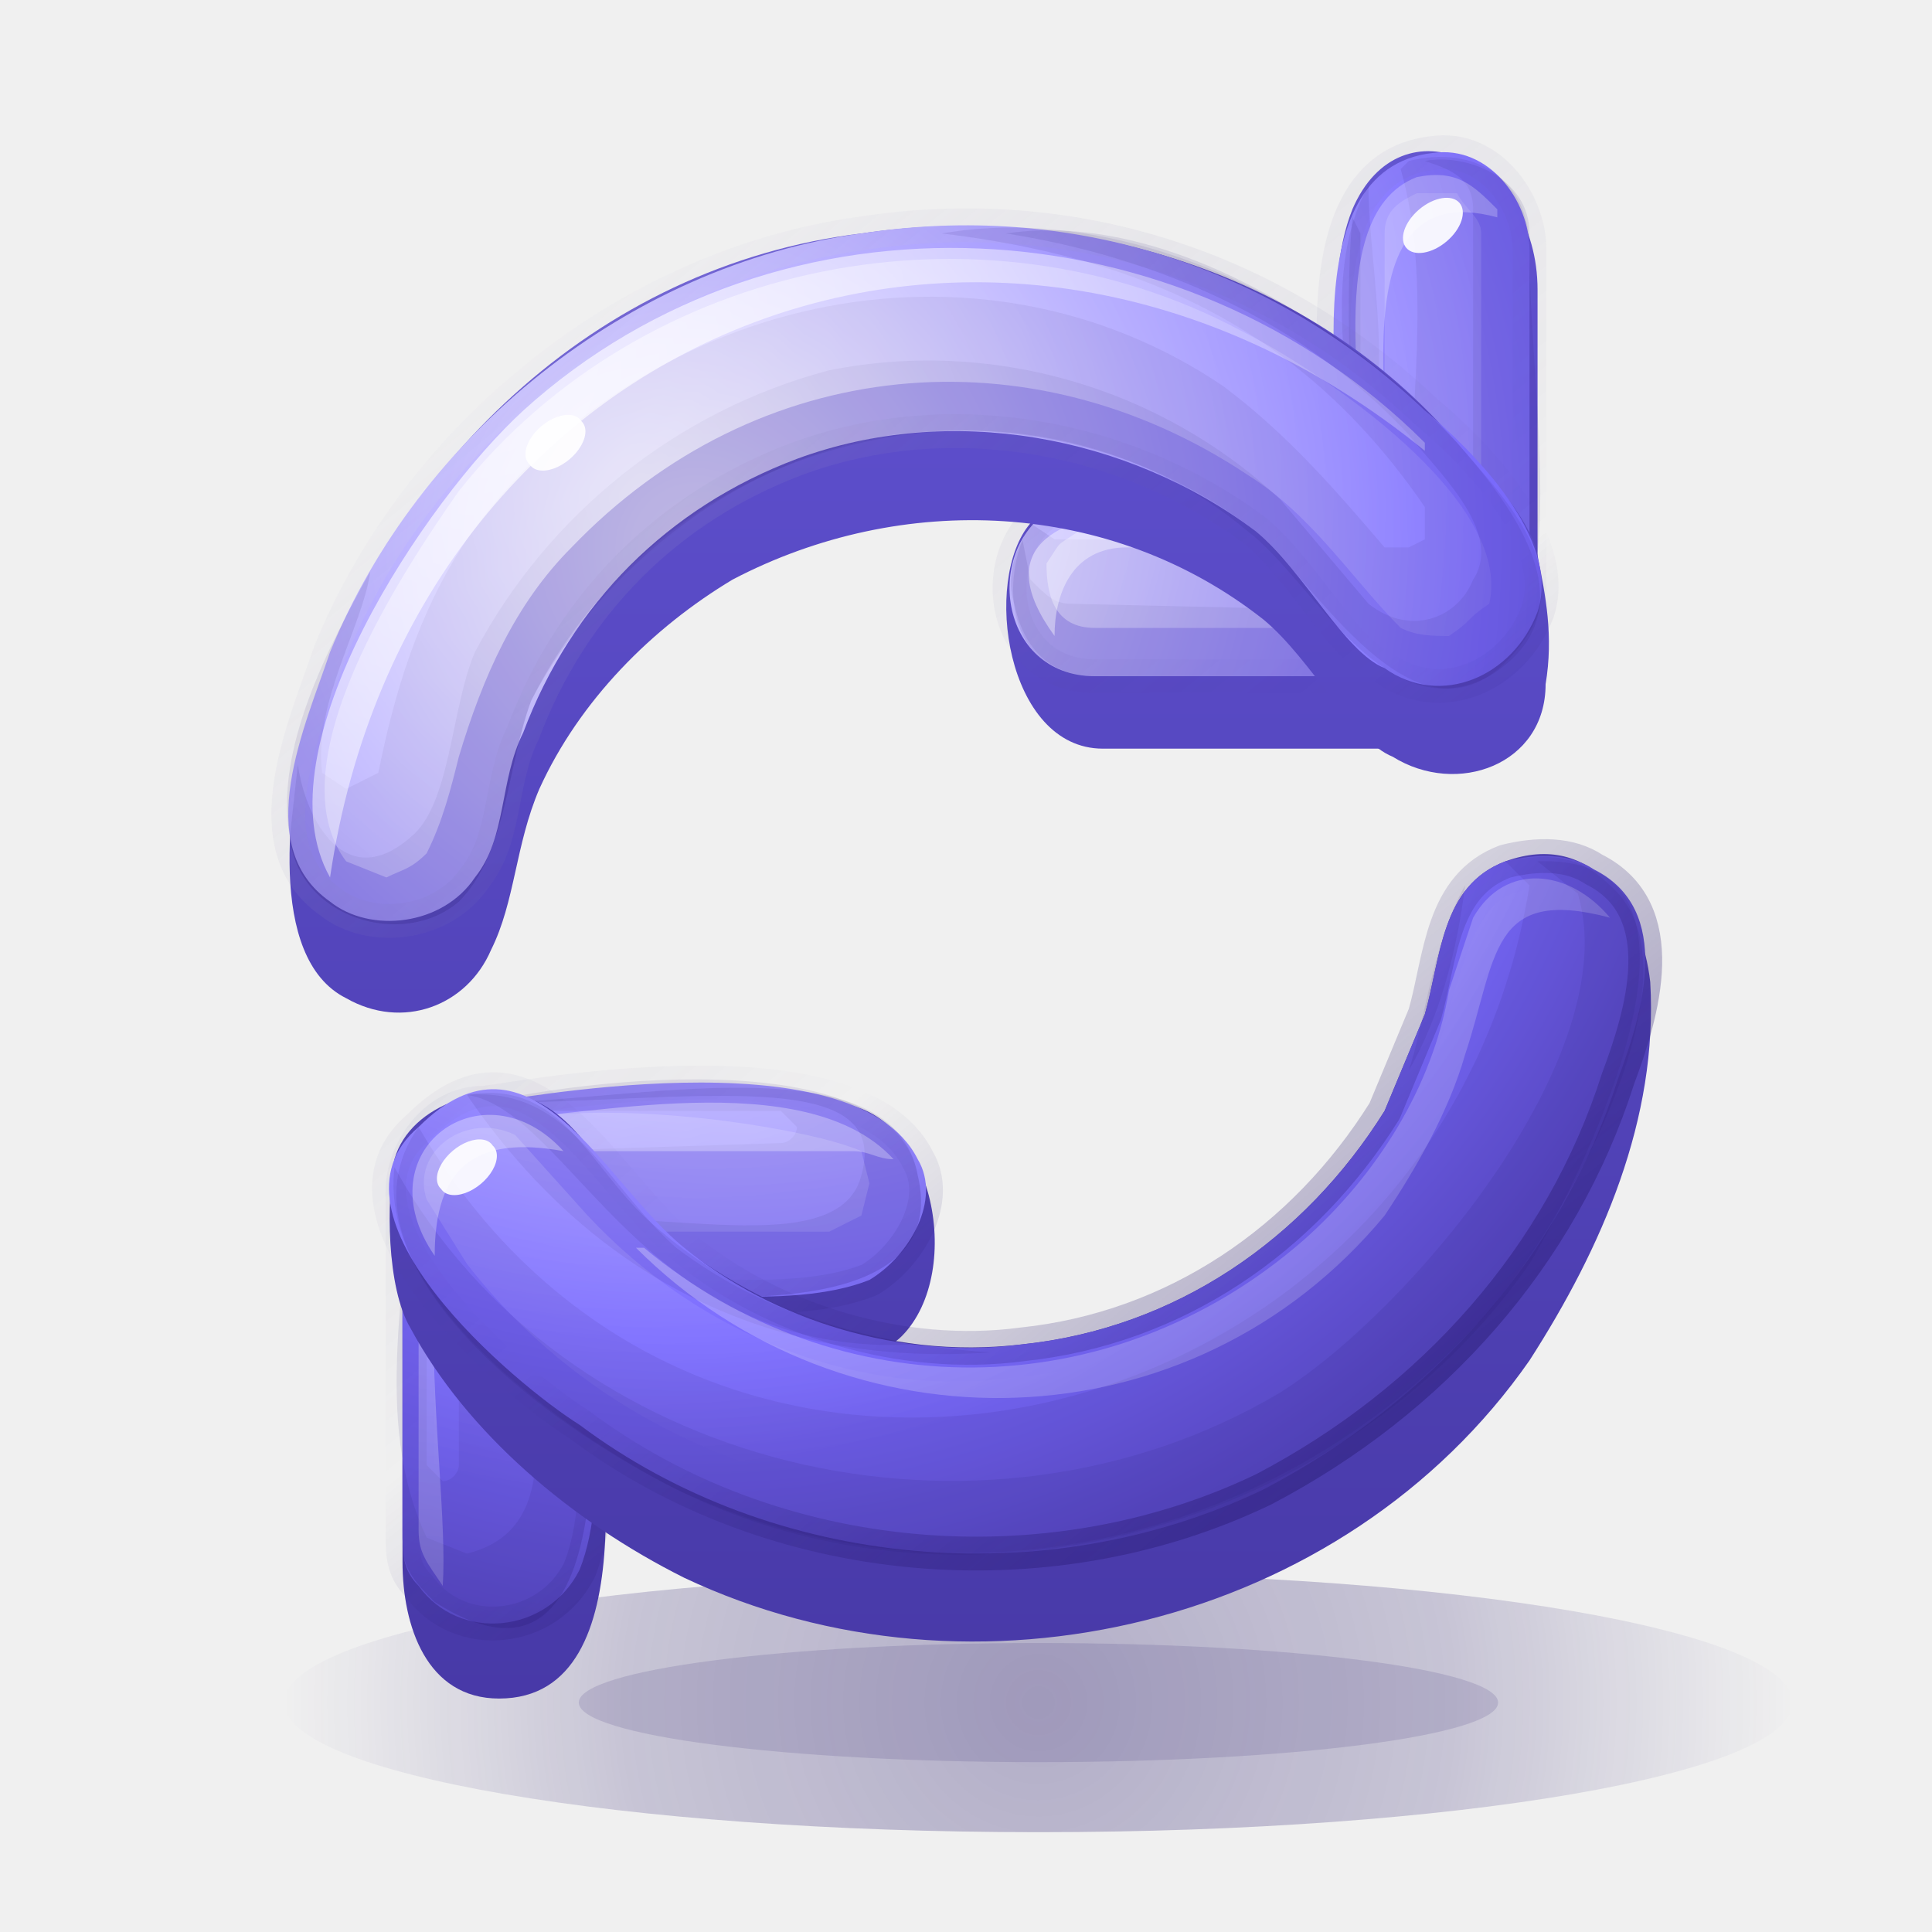
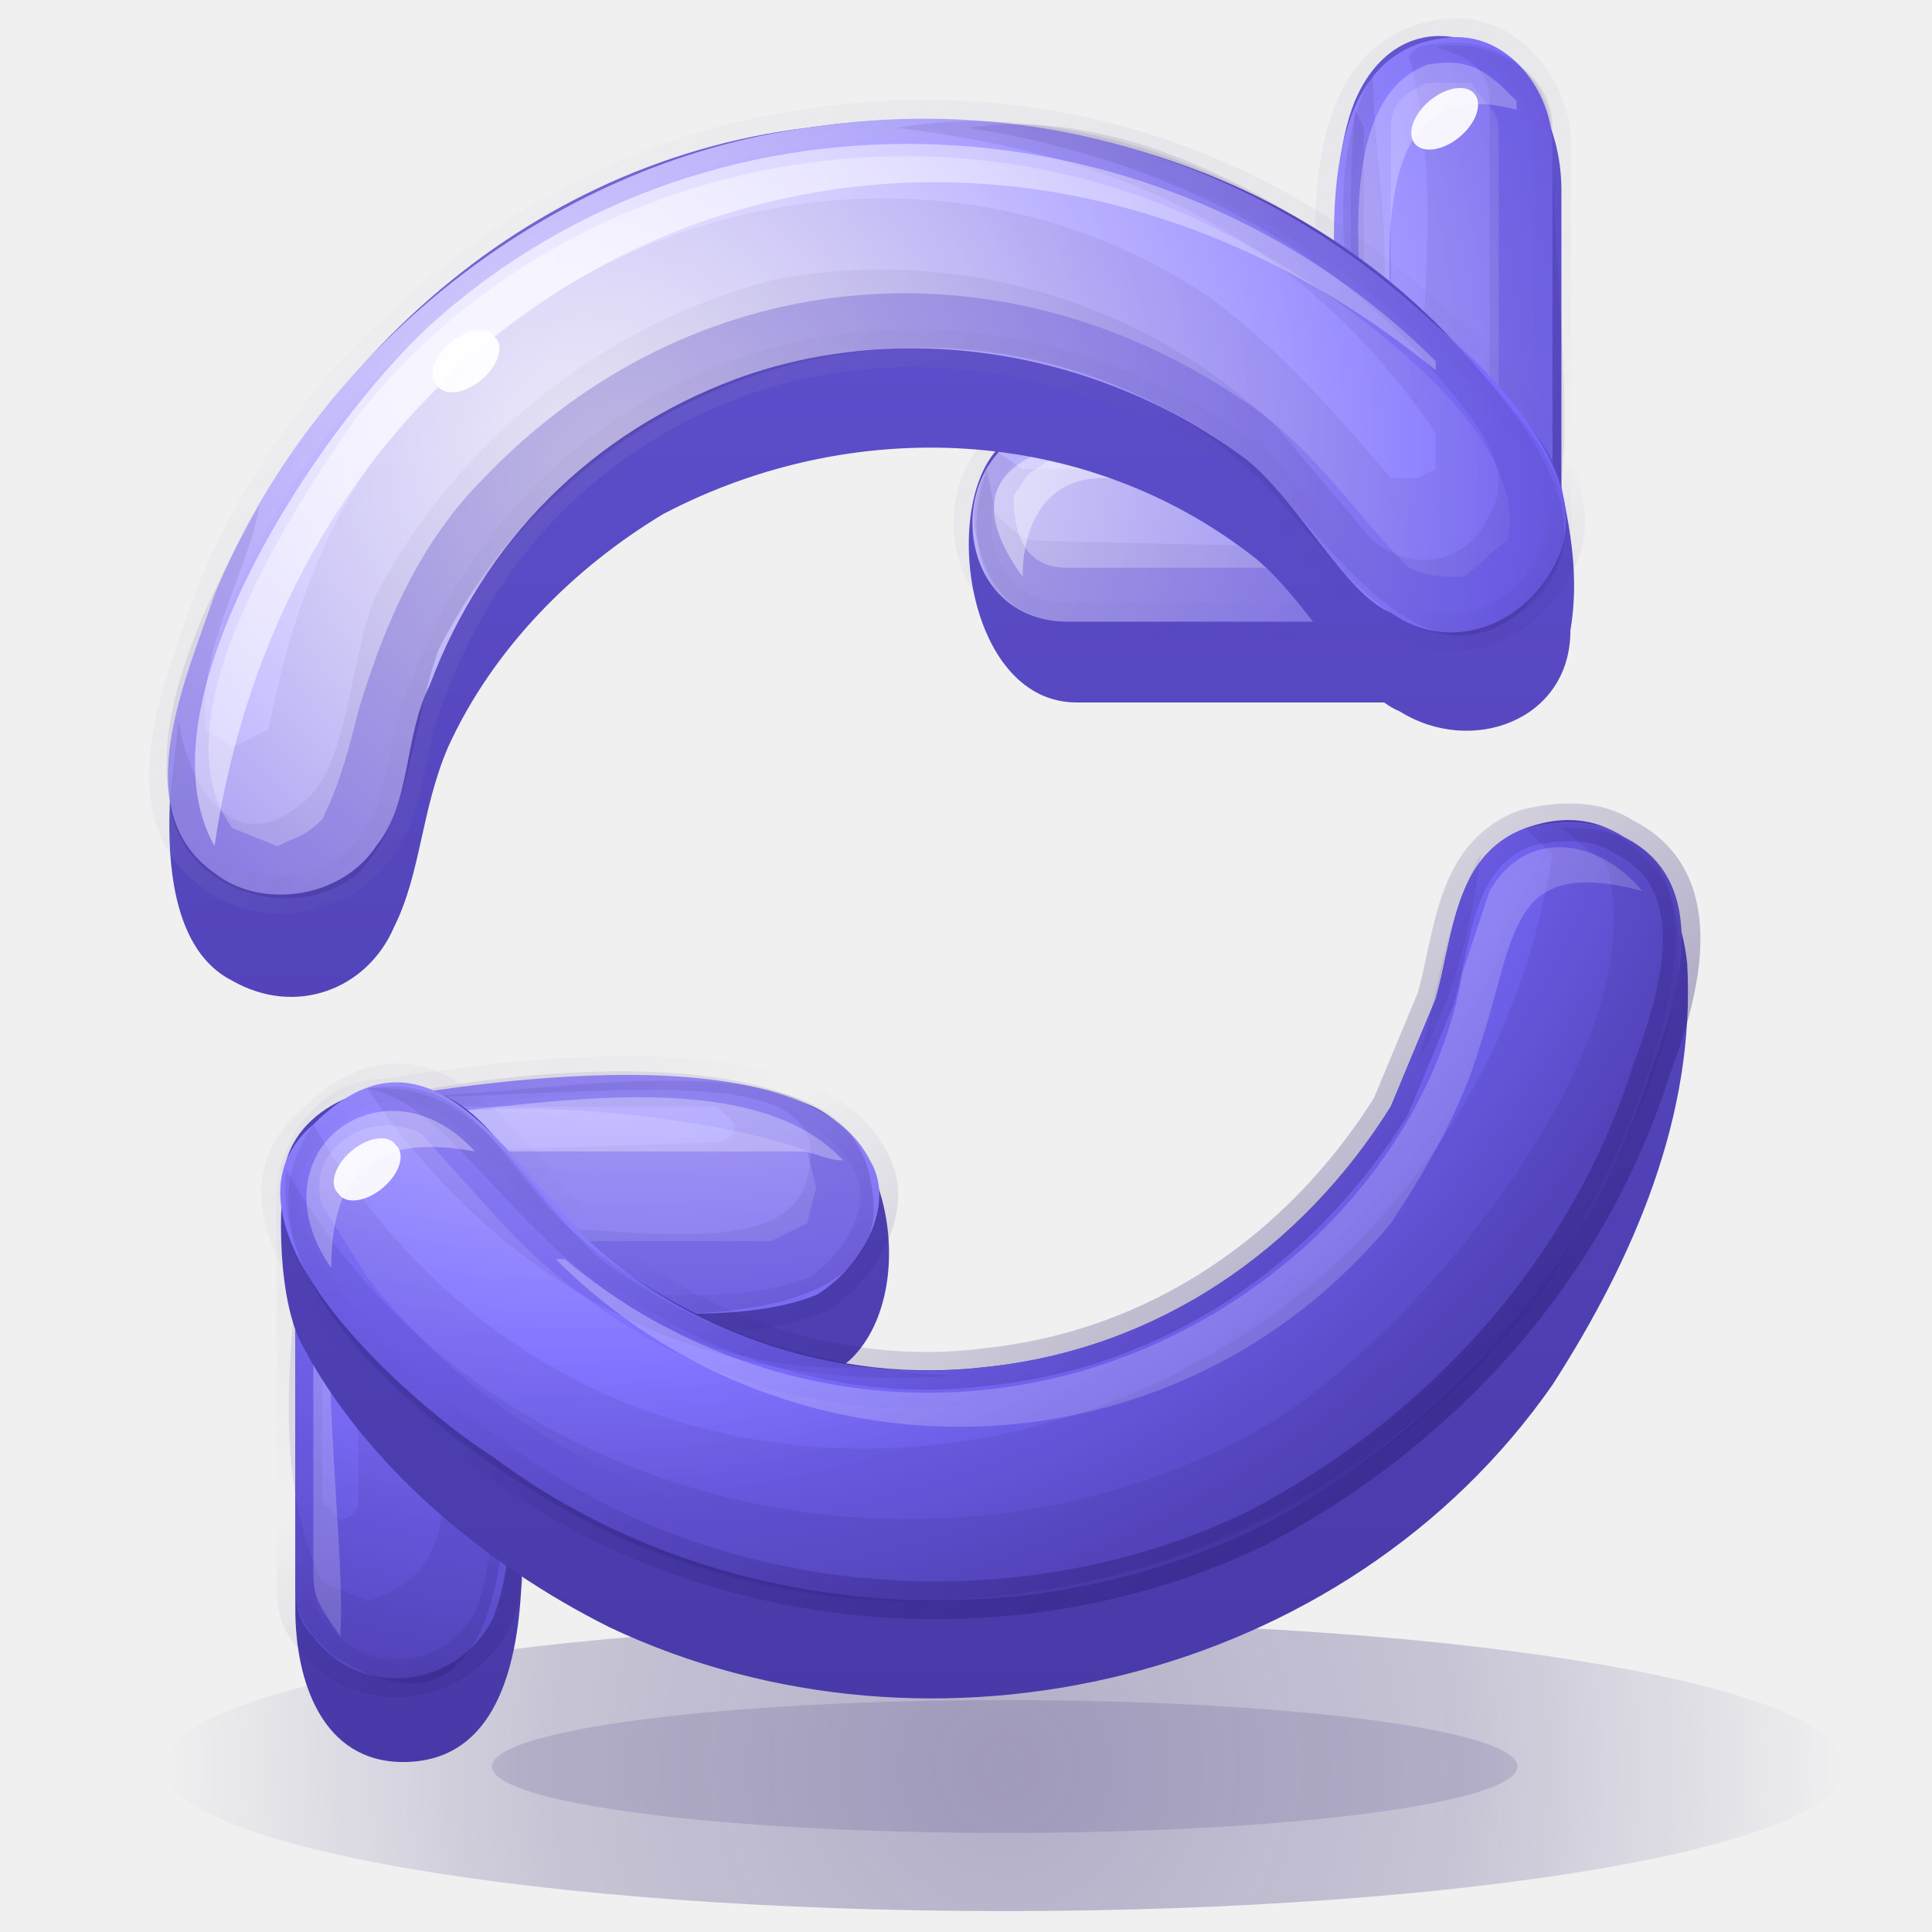
- <svg xmlns="http://www.w3.org/2000/svg" width="24" height="24" viewBox="0 0 24 24">
+ <svg xmlns="http://www.w3.org/2000/svg" width="21.516" height="21.516" viewBox="1.711 1.477 21.516 21.516">
  <g fill="none">
    <defs>
      <radialGradient id="SVGLeEaK2il" cx="12.9" cy="21.15" r="9.37" gradientUnits="userSpaceOnUse">
        <stop offset="0" stop-color="#24166b" stop-opacity=".3" />
        <stop offset=".55" stop-color="#24166b" stop-opacity=".2" />
        <stop offset="1" stop-color="#24166b" stop-opacity="0" />
      </radialGradient>
      <radialGradient id="SVGQW5sndlE" cx="9.2" cy="6.34" r="21.11" gradientUnits="userSpaceOnUse">
        <stop offset="0" stop-color="#e3deff" />
        <stop offset=".5" stop-color="#7b6cff" />
        <stop offset="1" stop-color="#24166b" />
      </radialGradient>
      <radialGradient id="SVGEfI4ZbMB" cx="8.64" cy="5.62" r="13.03" gradientUnits="userSpaceOnUse">
        <stop offset="0" stop-color="#fff" stop-opacity=".6" />
        <stop offset=".5" stop-color="#fff" stop-opacity=".22" />
        <stop offset="1" stop-color="#fff" stop-opacity="0" />
      </radialGradient>
      <radialGradient id="SVGMSkITckV" cx="6" cy="4.5" r="19" gradientUnits="userSpaceOnUse">
        <stop offset="0" stop-color="#fff" />
        <stop offset=".55" stop-color="#fff" stop-opacity=".4" />
        <stop offset="1" stop-color="#fff" stop-opacity=".12" />
      </radialGradient>
      <radialGradient id="SVGvKLNNdOV" cx="8.64" cy="6.81" r="19.68" gradientUnits="userSpaceOnUse">
        <stop offset="0" stop-color="#e3deff" />
        <stop offset=".5" stop-color="#7b6cff" />
        <stop offset="1" stop-color="#24166b" />
      </radialGradient>
      <radialGradient id="SVGPn4uBcVU" cx="7.97" cy="6.16" r="12.1" gradientUnits="userSpaceOnUse">
        <stop offset="0" stop-color="#fff" stop-opacity=".6" />
        <stop offset=".5" stop-color="#fff" stop-opacity=".22" />
        <stop offset="1" stop-color="#fff" stop-opacity="0" />
      </radialGradient>
      <linearGradient id="SVG8ofOEezM" x1="0" x2="0" y1="-18.33" y2="48.33" gradientUnits="userSpaceOnUse">
        <stop offset="0" stop-color="#7b6cff" />
        <stop offset="1" stop-color="#24166b" />
      </linearGradient>
      <linearGradient id="SVGXTo3ybfg" x1="5" x2="19" y1="4" y2="21" gradientUnits="userSpaceOnUse">
        <stop offset="0" stop-color="#fff" stop-opacity=".18" />
        <stop offset=".5" stop-color="#24166b" stop-opacity="0" />
        <stop offset="1" stop-color="#24166b" stop-opacity=".6" />
      </linearGradient>
    </defs>
    <path fill="url(#SVGLeEaK2il)" d="M3.53 21.15a9.37 1.61 0 1 0 18.74 0a9.37 1.61 0 1 0-18.74 0" class="wm-shadow" />
    <path fill="#24166b" fill-opacity=".13" d="M7.19 21.15a5.71.74 0 1 0 11.42 0a5.71.74 0 1 0-11.42 0" class="wm-shadow" />
    <path fill="url(#SVG8ofOEezM)" d="M16.7 6.1c-.8 0-3-.5-3.9.4c-.6.7-.3 2.8.9 2.8H18c.6 0 1.1-.5 1.1-1.1V3.6c0-1.6-1.7-2.4-2.3-1c-.4 1-.1 2.6-.1 3.5M6 13.7c-.6 0-1 .6-1 1.1v4.6c0 .8.3 1.7 1.2 1.7c1.9 0 1.2-3.6 1.2-4.2c.2 0 3.1.4 3.8-.3c.8-.8.4-2.9-.9-2.9z" class="wm-a" />
    <path fill="url(#SVGQW5sndlE)" stroke="url(#SVGXTo3ybfg)" stroke-linejoin="round" stroke-width=".42" d="M16.7 6.1c-1 0-2.6-.4-3.6.2c-.9.5-.7 2.1.5 2.1h4.3c.6 0 1.1-.5 1.1-1.1V3.1c0-.6-.5-1.3-1.2-1.2c-1.8.2-1.1 3.4-1.1 4.2zM7.3 16c.8 0 2.5.3 3.5-.1c.5-.3.9-1 .6-1.5c-.8-1.6-5.2-.7-5.4-.7c-.6 0-1 .6-1 1.1V19c0 .3 0 .5.2.7c.5.7 1.6.6 2-.2c.4-1 .1-2.7.1-3.5z" class="wm-a" />
    <path fill="#24166b" fill-opacity=".1" d="M17.7 2c.3.1.6.2.6.6v4.3l-.2.4c-.2.1-.3.3-.5.3l-4.3-.1c-.2 0-.3-.1-.5-.3l-.1-.5c-.1.2-.2.5-.1.8c.1.5.4.9 1 .9h4.3c.6 0 1.1-.5 1.1-1.1V2.9c0-.7-.8-1-1.3-.9m-.9.7c-.1 1.1 0 2.3 0 3.3l.1-.4V2.9zM6 13.7c2.5 0 5.1-.5 4.7.9c-.3 1.2-3.1.2-4.1.7c-.4 1.3.8 3.6-.8 4l-.5-.2c-.7-1.5-.2-3.2-.2-4.8l-.1.5v4.4c0 .3.2.5.4.7c2.5 1.6 1.9-3.2 1.9-3.9c.4 0 4.6.7 4.1-1.4c-.3-1.7-3.6-.9-5.4-.9" class="wm-a" />
    <path fill="#24166b" fill-opacity=".09" d="m17.5 2l-.1.1c.4 1.4.1 3.1.1 4.5l-.3.1h-4.1l-.3-.2c-.4.7-.3 1.9.8 1.9h4.3c1.8 0 1.1-3.2 1.1-5.3c0-.9-.7-1.3-1.5-1.1m-.5.3c-.6 1.1-.2 2.5-.2 3.6c.6-1 .2-2.5.2-3.6M5.6 13.8h4.1l.2.2c0 .1-.1.2-.2.2l-3.1.1c-.3 0-.4.1-.6.3c-.1.2-.3.3-.3.6v3c0 .1-.1.2-.2.2l-.2-.2v-4.1c-.1.2-.3.4-.3.7v4.4c0 .3.2.5.4.7c2.5 1.6 1.9-3.2 1.9-3.9c.4 0 4.6.7 4.1-1.4c-.3-1.7-4.4-1.2-5.8-.8" class="wm-a" />
    <path fill="url(#SVGEfI4ZbMB)" d="M17.6 2.4c-.2.1-.4.2-.4.5v3l-.2.5c-1.1.5-2.4.2-3.6.2c-.3.2-.2.1-.4.4c0 .4.1.8.6.8h4.1l.5-.2l.2-.4V2.9c0-.2-.2-.3-.3-.5zM5.4 14.7v4.2l.2.5l.4.1l.4-.1l.2-.4v-3l.2-.5l.4-.2h3.1l.4-.2l.1-.4l-.1-.4c-.9-.4-5.3-1-5.3.4" class="wm-shine" />
    <path fill="url(#SVGMSkITckV)" fill-opacity=".72" d="m16.9 6.3l-.2.1c-.3 0-5.2-.7-3.6 1.5c0-.5.2-1.1.9-1.1h3l.2-.1c.3-.8-.8-4.6 1.4-4v-.1c-.3-.3-.5-.5-1-.4c-1.3.5-.5 3.4-.7 4.1M5.2 14.8V19c0 .3.1.4.3.7c.1-1.5-.7-5.4.9-5.4h4.2c.2 0 .3.1.5.1c-1.1-1.2-3.9-.5-5-.5c-.5 0-.9.4-.9.9" class="wm-shine" />
    <path fill="#fff" fill-opacity=".92" d="M17.47 3.08a.43.26-40 1 0 .66-.56a.43.26-40 1 0-.66.56m-11.9 11.8a.43.26-40 1 0 .66-.56a.43.26-40 1 0-.66.56" class="wm-shine" />
    <path fill="url(#SVG8ofOEezM)" d="M10.7 2.9C7.4 3.3 4.8 5.8 3.8 9c-.2.9-.5 2.9.5 3.4c.7.4 1.5.1 1.8-.6c.3-.6.3-1.3.6-2c.5-1.1 1.4-2 2.4-2.6c2.1-1.1 4.7-1 6.6.5c.6.5 1.1 1.5 1.6 1.7c.8.5 1.9.1 1.9-.9c.1-.6 0-1.1-.1-1.6s-.7-1.1-1-1.4c-1.8-2.1-4.7-3-7.4-2.6m8 7.8c-.8.3-.8 1.2-1 1.9l-.5 1.2c-1 1.6-2.6 2.7-4.5 2.9c-1.7.2-3.3-.4-4.6-1.5c-.5-.4-.8-1.2-1.4-1.5s-1.6 0-1.8.7c-.1.5-.1 1.6.2 2.1c.7 1.3 2 2.4 3.4 3.1c3.6 1.7 8.2.6 10.5-2.7c.9-1.4 1.6-3 1.5-4.7c-.1-.9-.7-1.9-1.8-1.5" class="wm-k" />
    <path fill="url(#SVGvKLNNdOV)" stroke="url(#SVGXTo3ybfg)" stroke-linejoin="round" stroke-width=".42" d="M10.7 2.9c-2.9.4-5.5 2.5-6.6 5.2c-.3.9-1 2.4 0 3.1c.5.4 1.4.3 1.8-.3c.4-.5.3-1.2.6-1.8c.6-1.6 1.8-2.8 3.4-3.4c1.9-.7 4.1-.3 5.7.9c.6.5 1.1 1.5 1.6 1.7c.7.5 1.6.1 1.9-.7c.3-.9-.8-2-1.4-2.5c-1.9-1.8-4.4-2.6-7-2.2zm8 7.8c-.8.3-.8 1.2-1 1.9l-.5 1.2c-1 1.6-2.6 2.7-4.5 2.9c-1.5.2-3.1-.3-4.2-1.2c-1-.8-1.9-2.9-3.3-1.5c-1.3 1.1 1.2 3.2 2 3.7c2.4 1.8 5.8 2.1 8.5.8c2.1-1.1 3.7-2.9 4.4-5.1c.3-.8.7-2.1-.3-2.6c-.3-.2-.7-.2-1.1-.1z" class="wm-k" />
    <path fill="#24166b" fill-opacity=".1" d="M12.5 2.9c1.9.3 3.7 1.1 5 2.5c.3.4 1.2 1.2.8 1.8c-.2.5-.8.7-1.3.3l-1.1-1.3c-1.5-1.4-3.6-2-5.6-1.6c-1.9.5-3.5 1.8-4.4 3.5c-.3.7-.3 1.9-.8 2.3c-.8.7-1.3-.2-1.4-.9l-.1.9c.1 1 1.4 1.4 2.1.8c.6-.6.6-1.7.9-2.5c.8-1.6 2.3-2.8 4.1-3.2c1.7-.4 3.5 0 4.8 1.1c.8.6 1.7 2.5 3 1.8c1.3-.8.3-2.1-.4-2.9c-1.3-1.4-3.6-2.9-5.6-2.6m6.6 7.8l.5.4c.6 2-2.1 5.2-3.7 6.2c-3.7 2.2-8.9 1-11-2.8c-.2 1.7 2.1 3.3 3.5 4c3.6 1.8 8.3.5 10.6-2.8c.6-1 2.7-5.1.1-5M5.8 13.6c1.3.2 2.2 3.3 5.6 3.1q-1.95-.3-3.3-1.5c-.8-.7-1.1-1.8-2.3-1.6" class="wm-k" />
    <path fill="#24166b" fill-opacity=".09" d="M11.7 2.9c2.5.3 4.5 1.2 6 3.4v.4l-.2.1h-.3c-.6-.7-1.2-1.4-2-2c-3.1-2.1-7.3-1.1-9.4 1.9c-.6.9-.9 1.9-1.1 2.9l-.4.2l-.3-.2c-.1-.9.5-1.8.6-2.5c-.5.9-1.2 2.2-1 3.3c.1 1 1.4 1.4 2.1.8c.6-.6.6-1.7.9-2.5c.9-1.7 2.6-3 4.5-3.3c1.6-.2 3.2.2 4.5 1.2c.8.7 2.1 3 3.3 1.4c.7-.9-.2-1.8-.8-2.5c-1.5-1.7-4.1-3-6.4-2.6m7 7.8l.3.3c-1.1 6.9-10.2 9.2-13.8 3C4 15.7 7 17.8 8.4 18.5c3.4 1.6 7.4.7 9.9-2c.9-.9 3-4.4 1.7-5.5c-.4-.4-.8-.4-1.3-.3m-.5.3c-.4.7-.5 1.7-.7 2.3c.4-.7.6-1.5.7-2.3M5.8 13.6c1.5 2.2 3.7 3.4 6.5 3.2c-1.4-.1-2.7-.4-3.9-1.3c-.9-.8-1.3-2-2.6-1.9" class="wm-k" />
    <path fill="url(#SVGPn4uBcVU)" d="m4.3 10.7l.5.2c.2-.1.3-.1.5-.3c.2-.4.3-.8.4-1.2c.3-1 .7-1.9 1.4-2.6c2.3-2.4 5.7-2.7 8.4-.9c.8.5 1.3 1.3 1.9 1.9c.2.1.4.1.6.1c.3-.2.2-.2.5-.4c.3-1.3-2.1-2.9-3.1-3.4c-3.2-1.7-7.4-.9-9.7 2c-.7 1-2.3 3.4-1.4 4.6m14.5.4c-.7.2-.8 2-1.3 2.9c-1 1.7-2.8 2.9-4.8 3.1c-2 .3-4-.5-5.4-2l-.9-1c-.6-.3-1.3.2-1.1.8l.5.8c2.4 3.1 6.9 3.8 10.3 1.8c1.6-.9 2.8-2.5 3.4-4.3c.2-.6.7-2.6-.7-2.1" class="wm-shine" />
    <path fill="url(#SVGMSkITckV)" fill-opacity=".72" d="M4.1 10.9c1-6.8 8.2-9.7 13.6-5.3v-.1c-3-3-8-3.3-11.2-.4c-1.2 1.1-3.3 4.2-2.4 5.8M8 15.5h-.1c2.6 2.6 6.9 2.5 9.3-.4c.4-.6.8-1.3 1-2c.4-1.2.3-2.1 1.8-1.7c-.5-.6-1.3-.7-1.7 0l-.3.9c-.2 1.2-.9 2.3-1.8 3.1c-2.4 2.1-5.8 2.1-8.2.1m-2.6.1c0-1.1.5-1.5 1.6-1.3c-1-1.1-2.5 0-1.6 1.3" class="wm-shine" />
    <path fill="#fff" fill-opacity=".92" d="M5.48 14.77a.42.25-40 1 0 .64-.54a.42.25-40 1 0-.64.54m1.1-9a.42.25-40 1 0 .64-.54a.42.25-40 1 0-.64.54" class="wm-shine" />
  </g>
</svg>
